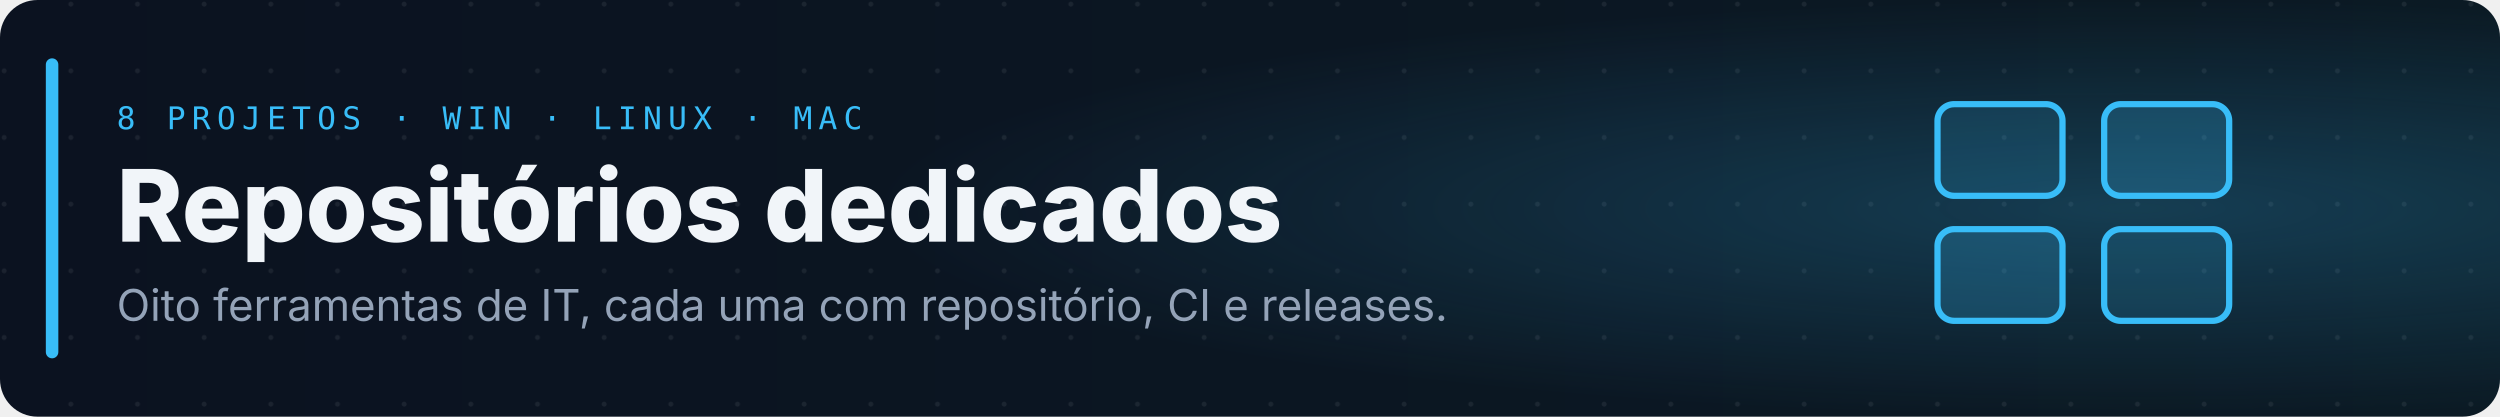
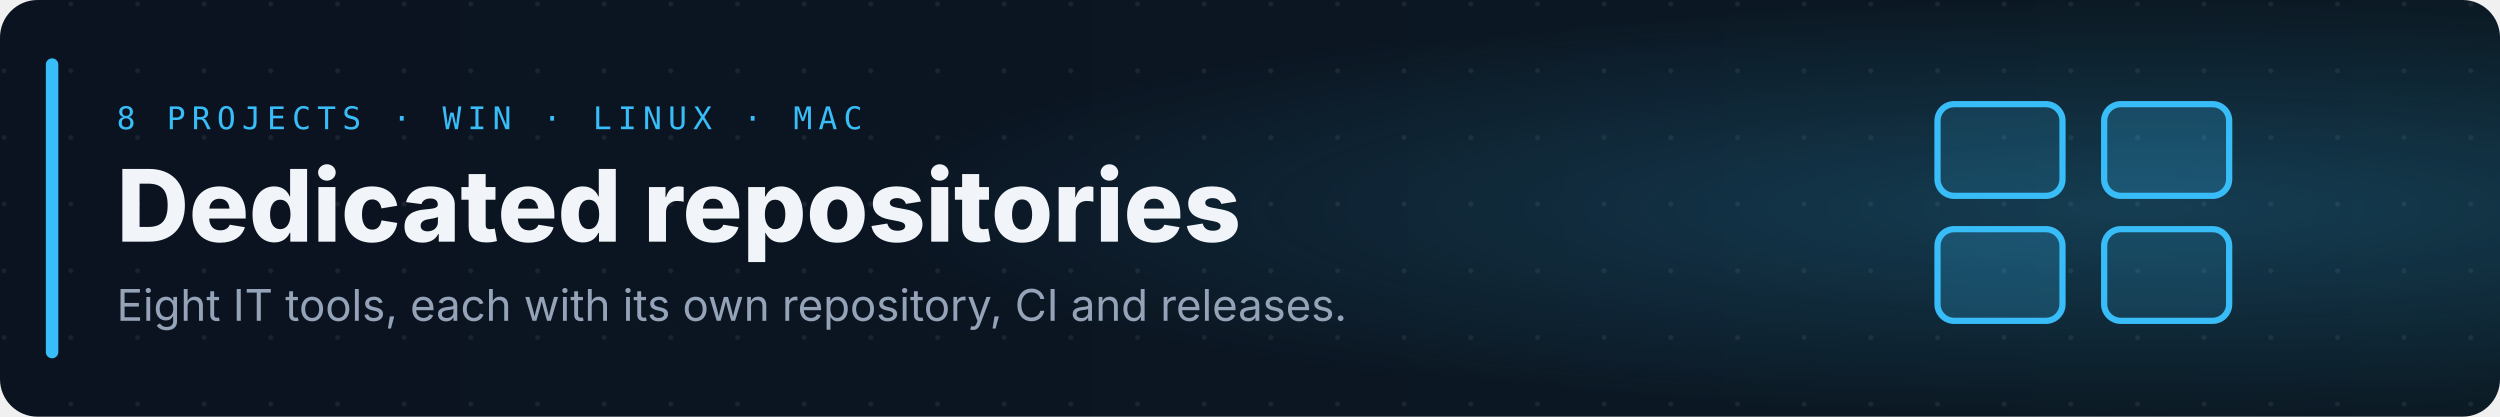
- <svg xmlns="http://www.w3.org/2000/svg" viewBox="0 0 1200 200" width="1200" height="200" role="img" aria-label="Repositórios dedicados">
+ <svg xmlns="http://www.w3.org/2000/svg" viewBox="0 0 1200 200" width="1200" height="200" role="img" aria-label="Dedicated repositories">
  <defs>
    <linearGradient id="g" x1="0" y1="0" x2="1" y2="0">
      <stop offset="0" stop-color="#0b1220" />
      <stop offset="1" stop-color="#0b1a24" />
    </linearGradient>
    <radialGradient id="r" cx="0.85" cy="0.5" r="0.5">
      <stop offset="0" stop-color="#38bdf8" stop-opacity=".22" />
      <stop offset="1" stop-color="#38bdf8" stop-opacity="0" />
    </radialGradient>
    <pattern id="p" width="32" height="32" patternUnits="userSpaceOnUse">
      <circle cx="2" cy="2" r="1.2" fill="#ffffff" fill-opacity=".07" />
    </pattern>
  </defs>
  <rect width="1200" height="200" rx="18" fill="url(#g)" />
  <rect width="1200" height="200" rx="18" fill="url(#p)" />
  <rect width="1200" height="200" rx="18" fill="url(#r)" />
  <rect x="22" y="28" width="6" height="144" rx="3" fill="#38bdf8" />
-   <text x="56" y="62" font-family="Cascadia Code,Consolas,monospace" font-size="15" letter-spacing="3" fill="#38bdf8">8 PROJETOS · WIN · LINUX · MAC</text>
-   <text x="56" y="116" font-family="Segoe UI,Inter,system-ui,sans-serif" font-size="48" font-weight="800" fill="#f1f5f9">Repositórios dedicados</text>
-   <text x="56" y="154" font-family="Segoe UI,Inter,system-ui,sans-serif" font-size="21" fill="#94a3b8">Oito ferramentas de IT, cada uma com repositório, CI e releases.</text>
+   <text x="56" y="62" font-family="Cascadia Code,Consolas,monospace" font-size="15" letter-spacing="3" fill="#38bdf8">8 PROJECTS · WIN · LINUX · MAC</text>
+   <text x="56" y="116" font-family="Segoe UI,Inter,system-ui,sans-serif" font-size="48" font-weight="800" fill="#f1f5f9">Dedicated repositories</text>
+   <text x="56" y="154" font-family="Segoe UI,Inter,system-ui,sans-serif" font-size="21" fill="#94a3b8">Eight IT tools, each with its own repository, CI and releases.</text>
  <g transform="translate(1000 100)" fill="none" stroke="#38bdf8" stroke-width="3">
    <rect x="-70" y="-50" width="60" height="44" rx="8" fill="#38bdf8" fill-opacity=".14" />
    <rect x="10" y="-50" width="60" height="44" rx="8" fill="#38bdf8" fill-opacity=".22" />
    <rect x="-70" y="10" width="60" height="44" rx="8" fill="#38bdf8" fill-opacity=".22" />
    <rect x="10" y="10" width="60" height="44" rx="8" fill="#38bdf8" fill-opacity=".14" />
  </g>
</svg>
